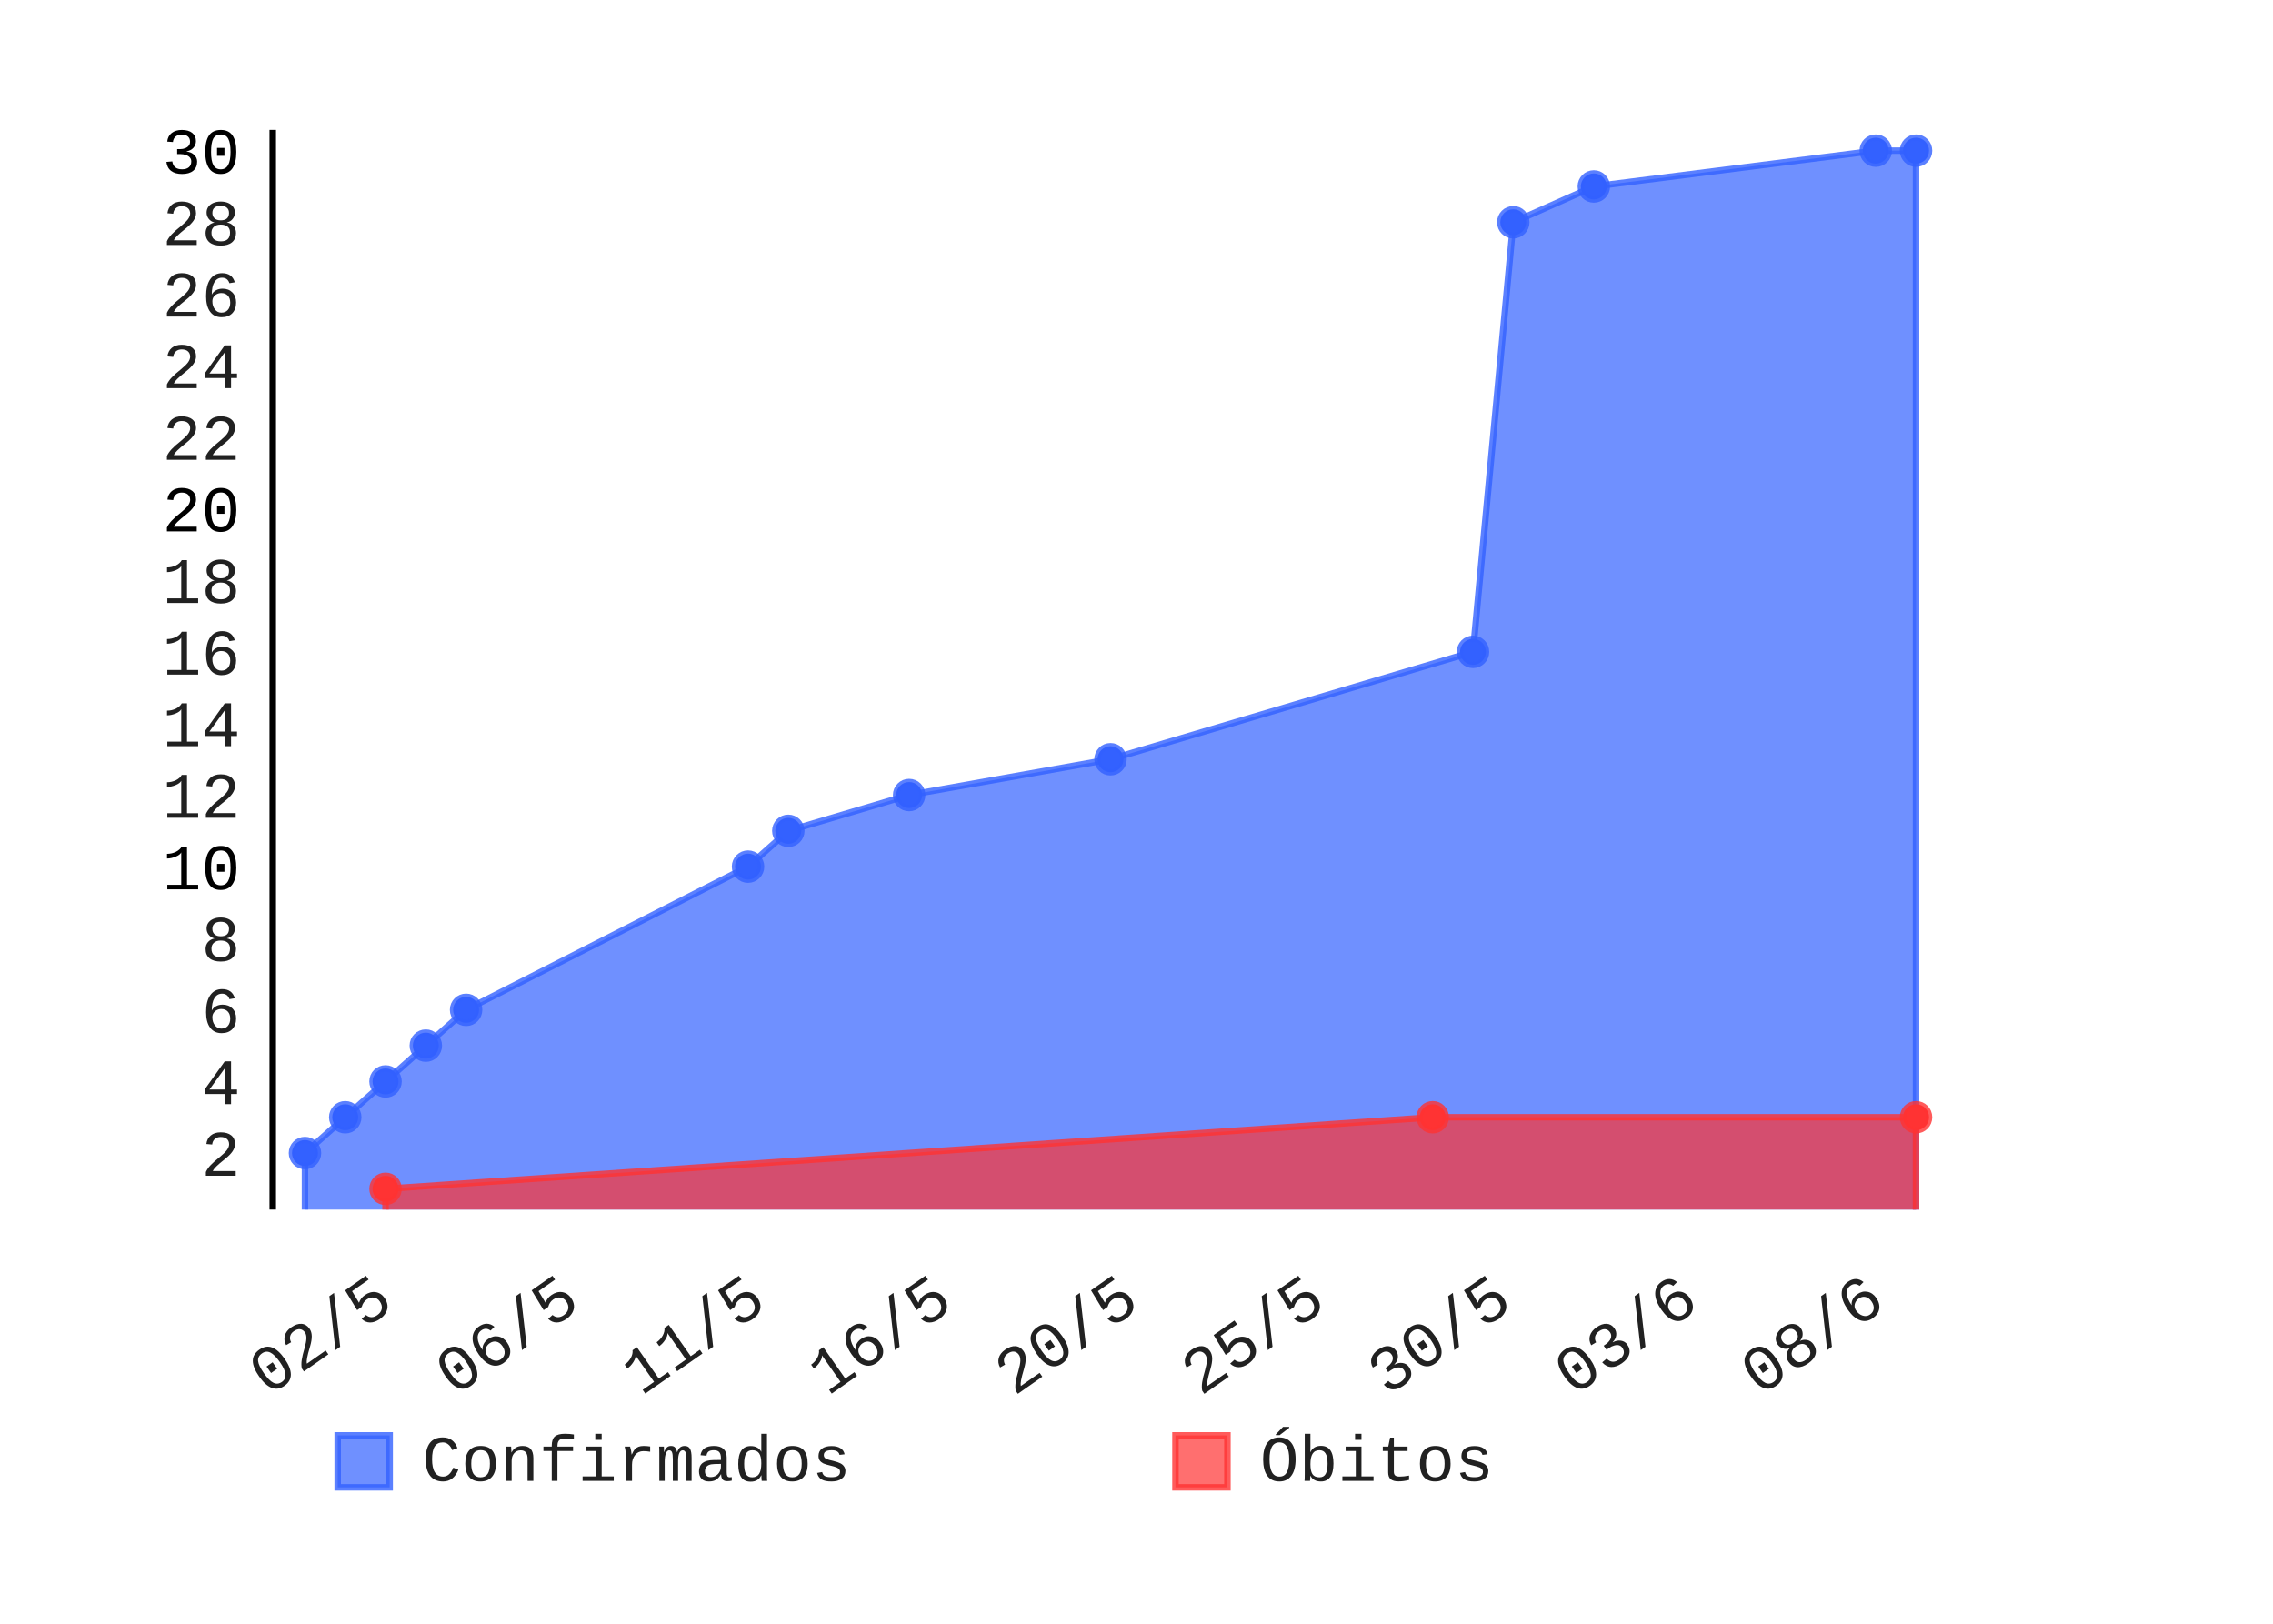
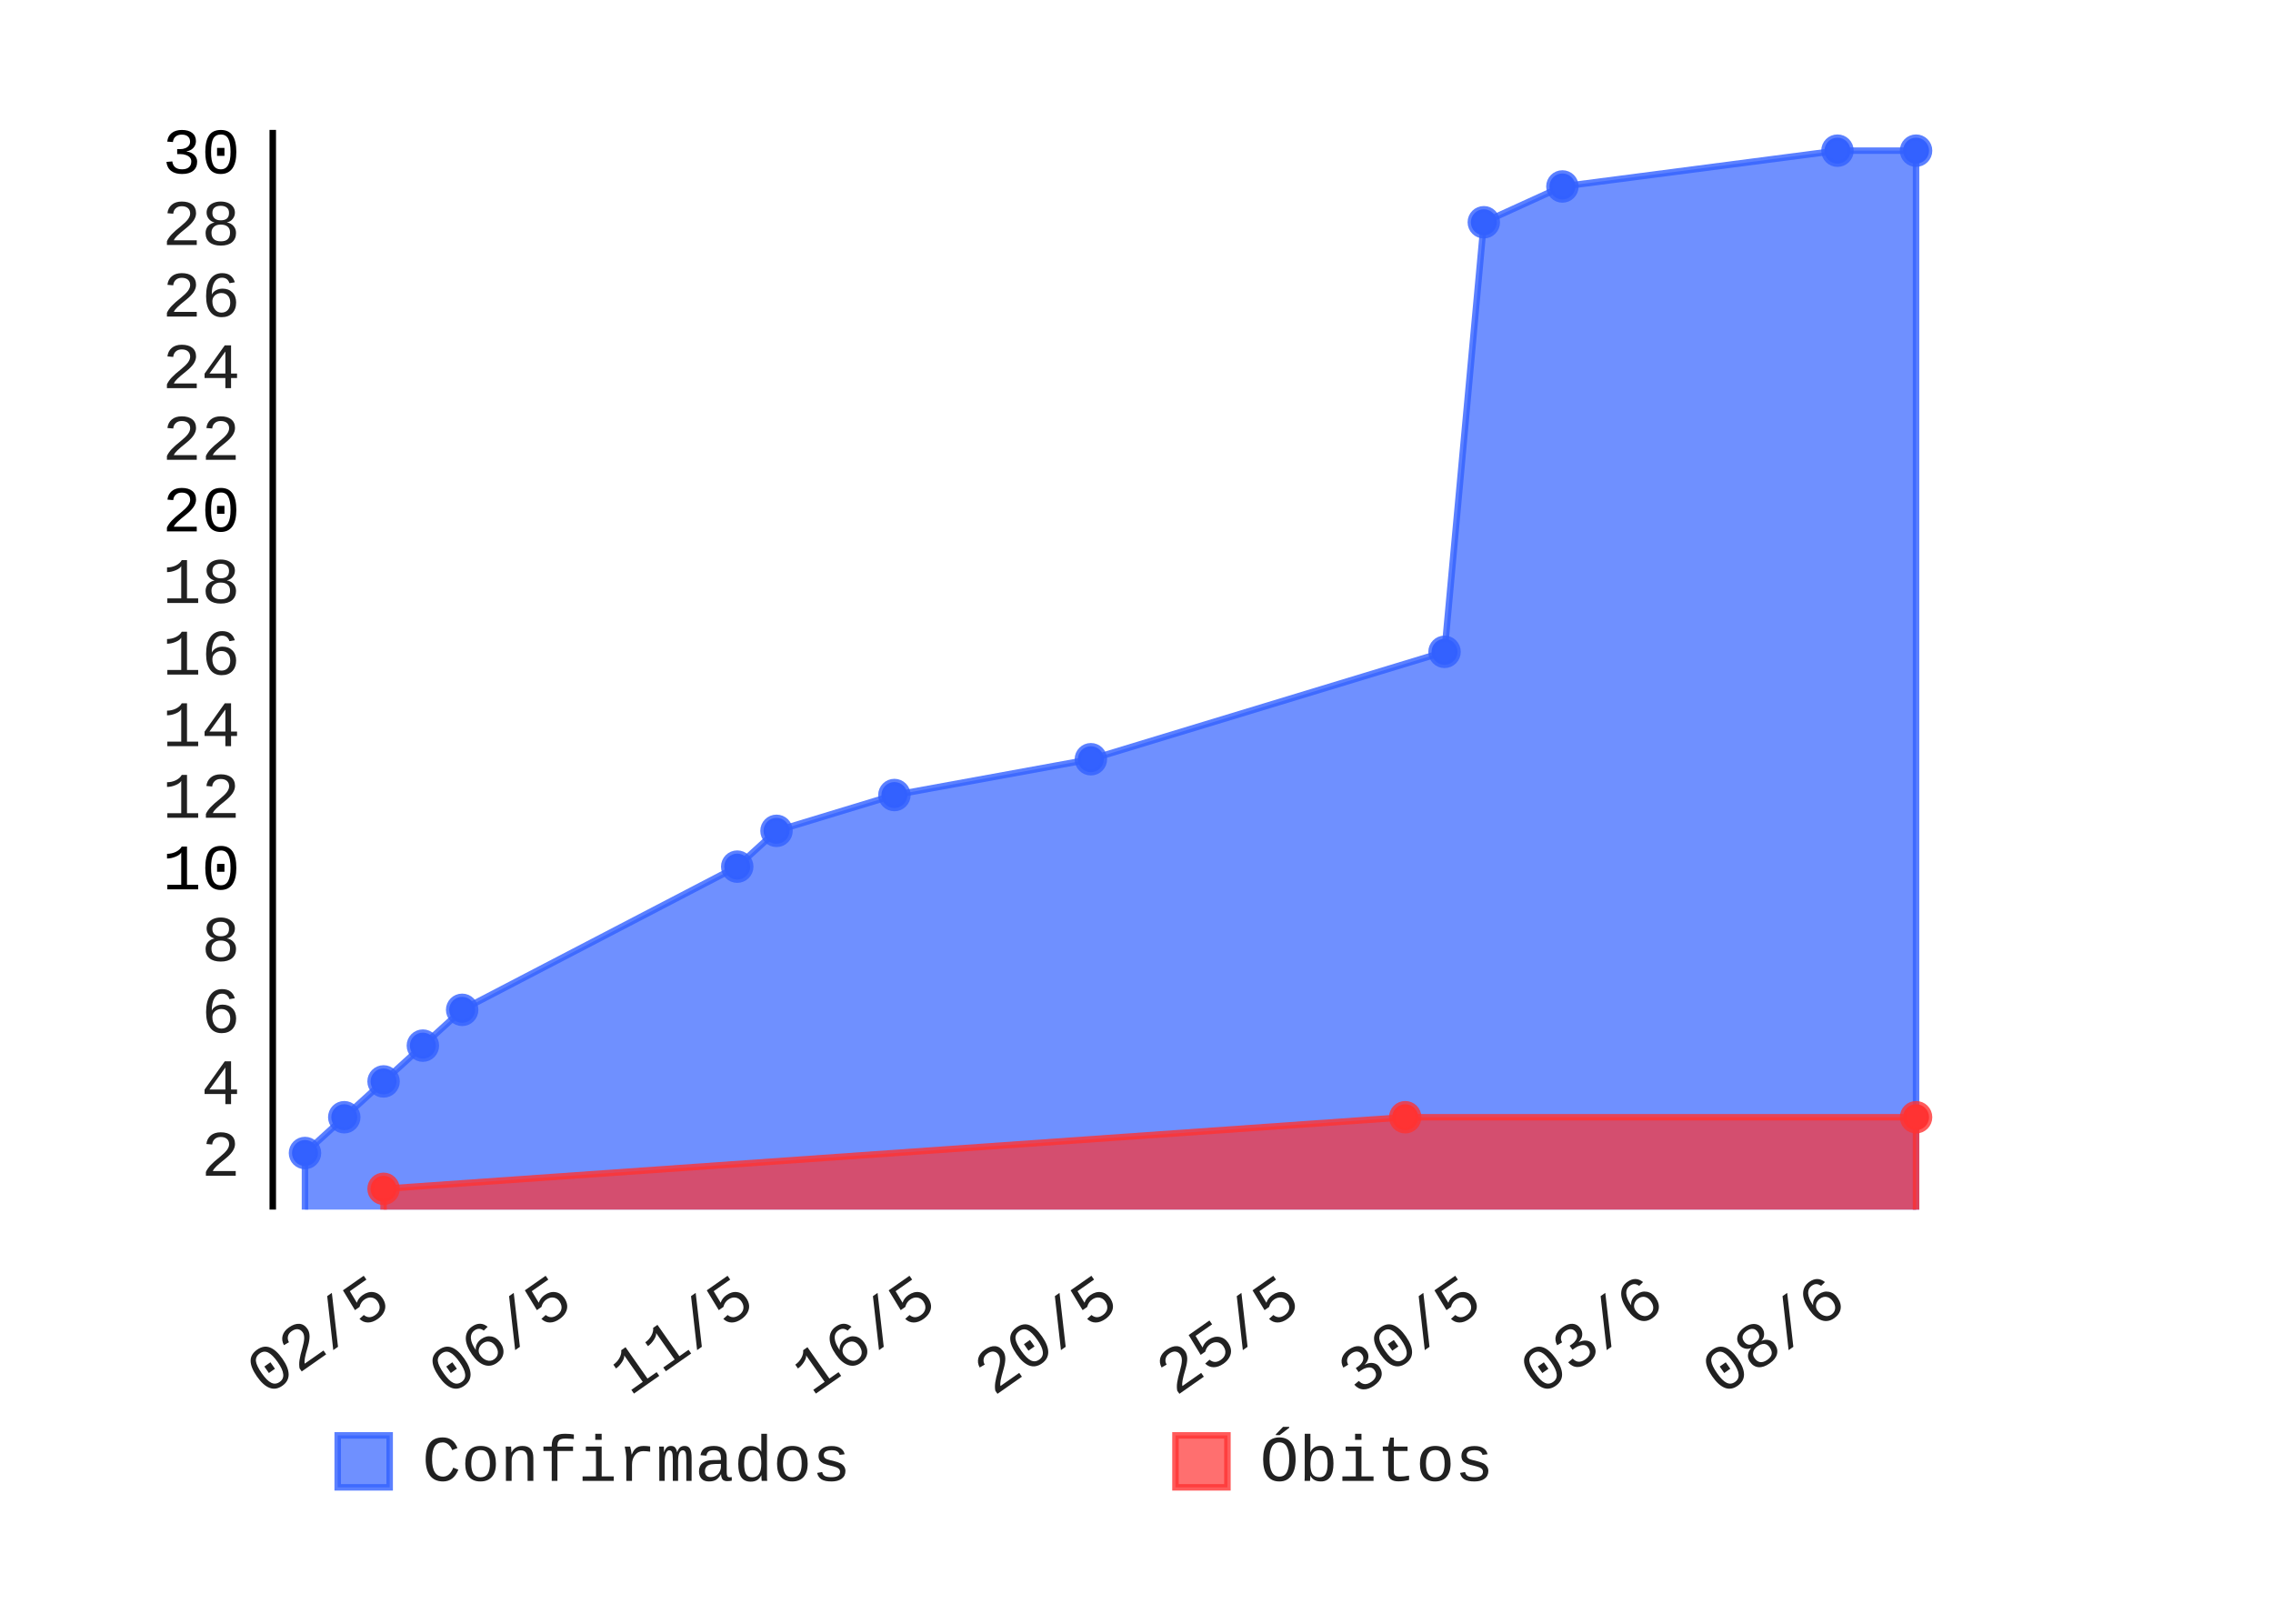
- <svg xmlns="http://www.w3.org/2000/svg" class="pygal-chart" height="250" id="chart-17d3c557-07e9-4d66-9c7d-c01f405b47fc" viewBox="0 0 350 250" width="350">
+ <svg xmlns="http://www.w3.org/2000/svg" class="pygal-chart" height="250" id="chart-ba88add7-b3d3-4a0e-ac98-edfe549c26e5" viewBox="0 0 350 250" width="350">
  <defs>
-     <style type="text/css">#chart-17d3c557-07e9-4d66-9c7d-c01f405b47fc{-webkit-user-select:none;-webkit-font-smoothing:antialiased;font-family:Consolas,"Liberation Mono",Menlo,Courier,monospace}#chart-17d3c557-07e9-4d66-9c7d-c01f405b47fc .title{font-family:Consolas,"Liberation Mono",Menlo,Courier,monospace;font-size:8px}#chart-17d3c557-07e9-4d66-9c7d-c01f405b47fc .legends .legend text{font-family:Consolas,"Liberation Mono",Menlo,Courier,monospace;font-size:10px}#chart-17d3c557-07e9-4d66-9c7d-c01f405b47fc .axis text{font-family:Consolas,"Liberation Mono",Menlo,Courier,monospace;font-size:10px}#chart-17d3c557-07e9-4d66-9c7d-c01f405b47fc .axis text.major{font-family:Consolas,"Liberation Mono",Menlo,Courier,monospace;font-size:10px}#chart-17d3c557-07e9-4d66-9c7d-c01f405b47fc .text-overlay text.value{font-family:Consolas,"Liberation Mono",Menlo,Courier,monospace;font-size:16px}#chart-17d3c557-07e9-4d66-9c7d-c01f405b47fc .text-overlay text.label{font-family:Consolas,"Liberation Mono",Menlo,Courier,monospace;font-size:10px}#chart-17d3c557-07e9-4d66-9c7d-c01f405b47fc .tooltip{font-family:Consolas,"Liberation Mono",Menlo,Courier,monospace;font-size:12px}#chart-17d3c557-07e9-4d66-9c7d-c01f405b47fc text.no_data{font-family:Consolas,"Liberation Mono",Menlo,Courier,monospace;font-size:64px}
- #chart-17d3c557-07e9-4d66-9c7d-c01f405b47fc{background-color:transparent}#chart-17d3c557-07e9-4d66-9c7d-c01f405b47fc path,#chart-17d3c557-07e9-4d66-9c7d-c01f405b47fc line,#chart-17d3c557-07e9-4d66-9c7d-c01f405b47fc rect,#chart-17d3c557-07e9-4d66-9c7d-c01f405b47fc circle{-webkit-transition:150ms;-moz-transition:150ms;transition:150ms}#chart-17d3c557-07e9-4d66-9c7d-c01f405b47fc .graph &gt; .background{fill:transparent}#chart-17d3c557-07e9-4d66-9c7d-c01f405b47fc .plot &gt; .background{fill:rgba(255,255,255,1)}#chart-17d3c557-07e9-4d66-9c7d-c01f405b47fc .graph{fill:rgba(0,0,0,.87)}#chart-17d3c557-07e9-4d66-9c7d-c01f405b47fc text.no_data{fill:rgba(0,0,0,1)}#chart-17d3c557-07e9-4d66-9c7d-c01f405b47fc .title{fill:rgba(0,0,0,1)}#chart-17d3c557-07e9-4d66-9c7d-c01f405b47fc .legends .legend text{fill:rgba(0,0,0,.87)}#chart-17d3c557-07e9-4d66-9c7d-c01f405b47fc .legends .legend:hover text{fill:rgba(0,0,0,1)}#chart-17d3c557-07e9-4d66-9c7d-c01f405b47fc .axis .line{stroke:rgba(0,0,0,1)}#chart-17d3c557-07e9-4d66-9c7d-c01f405b47fc .axis .guide.line{stroke:rgba(0,0,0,.54)}#chart-17d3c557-07e9-4d66-9c7d-c01f405b47fc .axis .major.line{stroke:rgba(0,0,0,.87)}#chart-17d3c557-07e9-4d66-9c7d-c01f405b47fc .axis text.major{fill:rgba(0,0,0,1)}#chart-17d3c557-07e9-4d66-9c7d-c01f405b47fc .axis.y .guides:hover .guide.line,#chart-17d3c557-07e9-4d66-9c7d-c01f405b47fc .line-graph .axis.x .guides:hover .guide.line,#chart-17d3c557-07e9-4d66-9c7d-c01f405b47fc .stackedline-graph .axis.x .guides:hover .guide.line,#chart-17d3c557-07e9-4d66-9c7d-c01f405b47fc .xy-graph .axis.x .guides:hover .guide.line{stroke:rgba(0,0,0,1)}#chart-17d3c557-07e9-4d66-9c7d-c01f405b47fc .axis .guides:hover text{fill:rgba(0,0,0,1)}#chart-17d3c557-07e9-4d66-9c7d-c01f405b47fc .reactive{fill-opacity:.7;stroke-opacity:.8}#chart-17d3c557-07e9-4d66-9c7d-c01f405b47fc .ci{stroke:rgba(0,0,0,.87)}#chart-17d3c557-07e9-4d66-9c7d-c01f405b47fc .reactive.active,#chart-17d3c557-07e9-4d66-9c7d-c01f405b47fc .active .reactive{fill-opacity:.8;stroke-opacity:.9;stroke-width:4}#chart-17d3c557-07e9-4d66-9c7d-c01f405b47fc .ci .reactive.active{stroke-width:1.5}#chart-17d3c557-07e9-4d66-9c7d-c01f405b47fc .series text{fill:rgba(0,0,0,1)}#chart-17d3c557-07e9-4d66-9c7d-c01f405b47fc .tooltip rect{fill:rgba(255,255,255,1);stroke:rgba(0,0,0,1);-webkit-transition:opacity 150ms;-moz-transition:opacity 150ms;transition:opacity 150ms}#chart-17d3c557-07e9-4d66-9c7d-c01f405b47fc .tooltip .label{fill:rgba(0,0,0,.87)}#chart-17d3c557-07e9-4d66-9c7d-c01f405b47fc .tooltip .label{fill:rgba(0,0,0,.87)}#chart-17d3c557-07e9-4d66-9c7d-c01f405b47fc .tooltip .legend{font-size:.8em;fill:rgba(0,0,0,.54)}#chart-17d3c557-07e9-4d66-9c7d-c01f405b47fc .tooltip .x_label{font-size:.6em;fill:rgba(0,0,0,1)}#chart-17d3c557-07e9-4d66-9c7d-c01f405b47fc .tooltip .xlink{font-size:.5em;text-decoration:underline}#chart-17d3c557-07e9-4d66-9c7d-c01f405b47fc .tooltip .value{font-size:1.5em}#chart-17d3c557-07e9-4d66-9c7d-c01f405b47fc .bound{font-size:.5em}#chart-17d3c557-07e9-4d66-9c7d-c01f405b47fc .max-value{font-size:.75em;fill:rgba(0,0,0,.54)}#chart-17d3c557-07e9-4d66-9c7d-c01f405b47fc .map-element{fill:rgba(255,255,255,1);stroke:rgba(0,0,0,.54) !important}#chart-17d3c557-07e9-4d66-9c7d-c01f405b47fc .map-element .reactive{fill-opacity:inherit;stroke-opacity:inherit}#chart-17d3c557-07e9-4d66-9c7d-c01f405b47fc .color-0,#chart-17d3c557-07e9-4d66-9c7d-c01f405b47fc .color-0 a:visited{stroke:#3361FF;fill:#3361FF}#chart-17d3c557-07e9-4d66-9c7d-c01f405b47fc .color-1,#chart-17d3c557-07e9-4d66-9c7d-c01f405b47fc .color-1 a:visited{stroke:#FF3333;fill:#FF3333}#chart-17d3c557-07e9-4d66-9c7d-c01f405b47fc .text-overlay .color-0 text{fill:black}#chart-17d3c557-07e9-4d66-9c7d-c01f405b47fc .text-overlay .color-1 text{fill:black}
- #chart-17d3c557-07e9-4d66-9c7d-c01f405b47fc text.no_data{text-anchor:middle}#chart-17d3c557-07e9-4d66-9c7d-c01f405b47fc .guide.line{fill:none}#chart-17d3c557-07e9-4d66-9c7d-c01f405b47fc .centered{text-anchor:middle}#chart-17d3c557-07e9-4d66-9c7d-c01f405b47fc .title{text-anchor:middle}#chart-17d3c557-07e9-4d66-9c7d-c01f405b47fc .legends .legend text{fill-opacity:1}#chart-17d3c557-07e9-4d66-9c7d-c01f405b47fc .axis.x text{text-anchor:middle}#chart-17d3c557-07e9-4d66-9c7d-c01f405b47fc .axis.x:not(.web) text[transform]{text-anchor:start}#chart-17d3c557-07e9-4d66-9c7d-c01f405b47fc .axis.x:not(.web) text[transform].backwards{text-anchor:end}#chart-17d3c557-07e9-4d66-9c7d-c01f405b47fc .axis.y text{text-anchor:end}#chart-17d3c557-07e9-4d66-9c7d-c01f405b47fc .axis.y text[transform].backwards{text-anchor:start}#chart-17d3c557-07e9-4d66-9c7d-c01f405b47fc .axis.y2 text{text-anchor:start}#chart-17d3c557-07e9-4d66-9c7d-c01f405b47fc .axis.y2 text[transform].backwards{text-anchor:end}#chart-17d3c557-07e9-4d66-9c7d-c01f405b47fc .axis .guide.line{stroke-dasharray:4,4}#chart-17d3c557-07e9-4d66-9c7d-c01f405b47fc .axis .major.guide.line{stroke-dasharray:6,6}#chart-17d3c557-07e9-4d66-9c7d-c01f405b47fc .horizontal .axis.y .guide.line,#chart-17d3c557-07e9-4d66-9c7d-c01f405b47fc .horizontal .axis.y2 .guide.line,#chart-17d3c557-07e9-4d66-9c7d-c01f405b47fc .vertical .axis.x .guide.line{opacity:0}#chart-17d3c557-07e9-4d66-9c7d-c01f405b47fc .horizontal .axis.always_show .guide.line,#chart-17d3c557-07e9-4d66-9c7d-c01f405b47fc .vertical .axis.always_show .guide.line{opacity:1 !important}#chart-17d3c557-07e9-4d66-9c7d-c01f405b47fc .axis.y .guides:hover .guide.line,#chart-17d3c557-07e9-4d66-9c7d-c01f405b47fc .axis.y2 .guides:hover .guide.line,#chart-17d3c557-07e9-4d66-9c7d-c01f405b47fc .axis.x .guides:hover .guide.line{opacity:1}#chart-17d3c557-07e9-4d66-9c7d-c01f405b47fc .axis .guides:hover text{opacity:1}#chart-17d3c557-07e9-4d66-9c7d-c01f405b47fc .nofill{fill:none}#chart-17d3c557-07e9-4d66-9c7d-c01f405b47fc .subtle-fill{fill-opacity:.2}#chart-17d3c557-07e9-4d66-9c7d-c01f405b47fc .dot{stroke-width:1px;fill-opacity:1}#chart-17d3c557-07e9-4d66-9c7d-c01f405b47fc .dot.active{stroke-width:5px}#chart-17d3c557-07e9-4d66-9c7d-c01f405b47fc .dot.negative{fill:transparent}#chart-17d3c557-07e9-4d66-9c7d-c01f405b47fc text,#chart-17d3c557-07e9-4d66-9c7d-c01f405b47fc tspan{stroke:none !important}#chart-17d3c557-07e9-4d66-9c7d-c01f405b47fc .series text.active{opacity:1}#chart-17d3c557-07e9-4d66-9c7d-c01f405b47fc .tooltip rect{fill-opacity:.95;stroke-width:.5}#chart-17d3c557-07e9-4d66-9c7d-c01f405b47fc .tooltip text{fill-opacity:1}#chart-17d3c557-07e9-4d66-9c7d-c01f405b47fc .showable{visibility:hidden}#chart-17d3c557-07e9-4d66-9c7d-c01f405b47fc .showable.shown{visibility:visible}#chart-17d3c557-07e9-4d66-9c7d-c01f405b47fc .gauge-background{fill:rgba(229,229,229,1);stroke:none}#chart-17d3c557-07e9-4d66-9c7d-c01f405b47fc .bg-lines{stroke:transparent;stroke-width:2px}</style>
+     <style type="text/css">#chart-ba88add7-b3d3-4a0e-ac98-edfe549c26e5{-webkit-user-select:none;-webkit-font-smoothing:antialiased;font-family:Consolas,"Liberation Mono",Menlo,Courier,monospace}#chart-ba88add7-b3d3-4a0e-ac98-edfe549c26e5 .title{font-family:Consolas,"Liberation Mono",Menlo,Courier,monospace;font-size:8px}#chart-ba88add7-b3d3-4a0e-ac98-edfe549c26e5 .legends .legend text{font-family:Consolas,"Liberation Mono",Menlo,Courier,monospace;font-size:10px}#chart-ba88add7-b3d3-4a0e-ac98-edfe549c26e5 .axis text{font-family:Consolas,"Liberation Mono",Menlo,Courier,monospace;font-size:10px}#chart-ba88add7-b3d3-4a0e-ac98-edfe549c26e5 .axis text.major{font-family:Consolas,"Liberation Mono",Menlo,Courier,monospace;font-size:10px}#chart-ba88add7-b3d3-4a0e-ac98-edfe549c26e5 .text-overlay text.value{font-family:Consolas,"Liberation Mono",Menlo,Courier,monospace;font-size:16px}#chart-ba88add7-b3d3-4a0e-ac98-edfe549c26e5 .text-overlay text.label{font-family:Consolas,"Liberation Mono",Menlo,Courier,monospace;font-size:10px}#chart-ba88add7-b3d3-4a0e-ac98-edfe549c26e5 .tooltip{font-family:Consolas,"Liberation Mono",Menlo,Courier,monospace;font-size:12px}#chart-ba88add7-b3d3-4a0e-ac98-edfe549c26e5 text.no_data{font-family:Consolas,"Liberation Mono",Menlo,Courier,monospace;font-size:64px}
+ #chart-ba88add7-b3d3-4a0e-ac98-edfe549c26e5{background-color:transparent}#chart-ba88add7-b3d3-4a0e-ac98-edfe549c26e5 path,#chart-ba88add7-b3d3-4a0e-ac98-edfe549c26e5 line,#chart-ba88add7-b3d3-4a0e-ac98-edfe549c26e5 rect,#chart-ba88add7-b3d3-4a0e-ac98-edfe549c26e5 circle{-webkit-transition:150ms;-moz-transition:150ms;transition:150ms}#chart-ba88add7-b3d3-4a0e-ac98-edfe549c26e5 .graph &gt; .background{fill:transparent}#chart-ba88add7-b3d3-4a0e-ac98-edfe549c26e5 .plot &gt; .background{fill:rgba(255,255,255,1)}#chart-ba88add7-b3d3-4a0e-ac98-edfe549c26e5 .graph{fill:rgba(0,0,0,.87)}#chart-ba88add7-b3d3-4a0e-ac98-edfe549c26e5 text.no_data{fill:rgba(0,0,0,1)}#chart-ba88add7-b3d3-4a0e-ac98-edfe549c26e5 .title{fill:rgba(0,0,0,1)}#chart-ba88add7-b3d3-4a0e-ac98-edfe549c26e5 .legends .legend text{fill:rgba(0,0,0,.87)}#chart-ba88add7-b3d3-4a0e-ac98-edfe549c26e5 .legends .legend:hover text{fill:rgba(0,0,0,1)}#chart-ba88add7-b3d3-4a0e-ac98-edfe549c26e5 .axis .line{stroke:rgba(0,0,0,1)}#chart-ba88add7-b3d3-4a0e-ac98-edfe549c26e5 .axis .guide.line{stroke:rgba(0,0,0,.54)}#chart-ba88add7-b3d3-4a0e-ac98-edfe549c26e5 .axis .major.line{stroke:rgba(0,0,0,.87)}#chart-ba88add7-b3d3-4a0e-ac98-edfe549c26e5 .axis text.major{fill:rgba(0,0,0,1)}#chart-ba88add7-b3d3-4a0e-ac98-edfe549c26e5 .axis.y .guides:hover .guide.line,#chart-ba88add7-b3d3-4a0e-ac98-edfe549c26e5 .line-graph .axis.x .guides:hover .guide.line,#chart-ba88add7-b3d3-4a0e-ac98-edfe549c26e5 .stackedline-graph .axis.x .guides:hover .guide.line,#chart-ba88add7-b3d3-4a0e-ac98-edfe549c26e5 .xy-graph .axis.x .guides:hover .guide.line{stroke:rgba(0,0,0,1)}#chart-ba88add7-b3d3-4a0e-ac98-edfe549c26e5 .axis .guides:hover text{fill:rgba(0,0,0,1)}#chart-ba88add7-b3d3-4a0e-ac98-edfe549c26e5 .reactive{fill-opacity:.7;stroke-opacity:.8}#chart-ba88add7-b3d3-4a0e-ac98-edfe549c26e5 .ci{stroke:rgba(0,0,0,.87)}#chart-ba88add7-b3d3-4a0e-ac98-edfe549c26e5 .reactive.active,#chart-ba88add7-b3d3-4a0e-ac98-edfe549c26e5 .active .reactive{fill-opacity:.8;stroke-opacity:.9;stroke-width:4}#chart-ba88add7-b3d3-4a0e-ac98-edfe549c26e5 .ci .reactive.active{stroke-width:1.5}#chart-ba88add7-b3d3-4a0e-ac98-edfe549c26e5 .series text{fill:rgba(0,0,0,1)}#chart-ba88add7-b3d3-4a0e-ac98-edfe549c26e5 .tooltip rect{fill:rgba(255,255,255,1);stroke:rgba(0,0,0,1);-webkit-transition:opacity 150ms;-moz-transition:opacity 150ms;transition:opacity 150ms}#chart-ba88add7-b3d3-4a0e-ac98-edfe549c26e5 .tooltip .label{fill:rgba(0,0,0,.87)}#chart-ba88add7-b3d3-4a0e-ac98-edfe549c26e5 .tooltip .label{fill:rgba(0,0,0,.87)}#chart-ba88add7-b3d3-4a0e-ac98-edfe549c26e5 .tooltip .legend{font-size:.8em;fill:rgba(0,0,0,.54)}#chart-ba88add7-b3d3-4a0e-ac98-edfe549c26e5 .tooltip .x_label{font-size:.6em;fill:rgba(0,0,0,1)}#chart-ba88add7-b3d3-4a0e-ac98-edfe549c26e5 .tooltip .xlink{font-size:.5em;text-decoration:underline}#chart-ba88add7-b3d3-4a0e-ac98-edfe549c26e5 .tooltip .value{font-size:1.5em}#chart-ba88add7-b3d3-4a0e-ac98-edfe549c26e5 .bound{font-size:.5em}#chart-ba88add7-b3d3-4a0e-ac98-edfe549c26e5 .max-value{font-size:.75em;fill:rgba(0,0,0,.54)}#chart-ba88add7-b3d3-4a0e-ac98-edfe549c26e5 .map-element{fill:rgba(255,255,255,1);stroke:rgba(0,0,0,.54) !important}#chart-ba88add7-b3d3-4a0e-ac98-edfe549c26e5 .map-element .reactive{fill-opacity:inherit;stroke-opacity:inherit}#chart-ba88add7-b3d3-4a0e-ac98-edfe549c26e5 .color-0,#chart-ba88add7-b3d3-4a0e-ac98-edfe549c26e5 .color-0 a:visited{stroke:#3361FF;fill:#3361FF}#chart-ba88add7-b3d3-4a0e-ac98-edfe549c26e5 .color-1,#chart-ba88add7-b3d3-4a0e-ac98-edfe549c26e5 .color-1 a:visited{stroke:#FF3333;fill:#FF3333}#chart-ba88add7-b3d3-4a0e-ac98-edfe549c26e5 .text-overlay .color-0 text{fill:black}#chart-ba88add7-b3d3-4a0e-ac98-edfe549c26e5 .text-overlay .color-1 text{fill:black}
+ #chart-ba88add7-b3d3-4a0e-ac98-edfe549c26e5 text.no_data{text-anchor:middle}#chart-ba88add7-b3d3-4a0e-ac98-edfe549c26e5 .guide.line{fill:none}#chart-ba88add7-b3d3-4a0e-ac98-edfe549c26e5 .centered{text-anchor:middle}#chart-ba88add7-b3d3-4a0e-ac98-edfe549c26e5 .title{text-anchor:middle}#chart-ba88add7-b3d3-4a0e-ac98-edfe549c26e5 .legends .legend text{fill-opacity:1}#chart-ba88add7-b3d3-4a0e-ac98-edfe549c26e5 .axis.x text{text-anchor:middle}#chart-ba88add7-b3d3-4a0e-ac98-edfe549c26e5 .axis.x:not(.web) text[transform]{text-anchor:start}#chart-ba88add7-b3d3-4a0e-ac98-edfe549c26e5 .axis.x:not(.web) text[transform].backwards{text-anchor:end}#chart-ba88add7-b3d3-4a0e-ac98-edfe549c26e5 .axis.y text{text-anchor:end}#chart-ba88add7-b3d3-4a0e-ac98-edfe549c26e5 .axis.y text[transform].backwards{text-anchor:start}#chart-ba88add7-b3d3-4a0e-ac98-edfe549c26e5 .axis.y2 text{text-anchor:start}#chart-ba88add7-b3d3-4a0e-ac98-edfe549c26e5 .axis.y2 text[transform].backwards{text-anchor:end}#chart-ba88add7-b3d3-4a0e-ac98-edfe549c26e5 .axis .guide.line{stroke-dasharray:4,4}#chart-ba88add7-b3d3-4a0e-ac98-edfe549c26e5 .axis .major.guide.line{stroke-dasharray:6,6}#chart-ba88add7-b3d3-4a0e-ac98-edfe549c26e5 .horizontal .axis.y .guide.line,#chart-ba88add7-b3d3-4a0e-ac98-edfe549c26e5 .horizontal .axis.y2 .guide.line,#chart-ba88add7-b3d3-4a0e-ac98-edfe549c26e5 .vertical .axis.x .guide.line{opacity:0}#chart-ba88add7-b3d3-4a0e-ac98-edfe549c26e5 .horizontal .axis.always_show .guide.line,#chart-ba88add7-b3d3-4a0e-ac98-edfe549c26e5 .vertical .axis.always_show .guide.line{opacity:1 !important}#chart-ba88add7-b3d3-4a0e-ac98-edfe549c26e5 .axis.y .guides:hover .guide.line,#chart-ba88add7-b3d3-4a0e-ac98-edfe549c26e5 .axis.y2 .guides:hover .guide.line,#chart-ba88add7-b3d3-4a0e-ac98-edfe549c26e5 .axis.x .guides:hover .guide.line{opacity:1}#chart-ba88add7-b3d3-4a0e-ac98-edfe549c26e5 .axis .guides:hover text{opacity:1}#chart-ba88add7-b3d3-4a0e-ac98-edfe549c26e5 .nofill{fill:none}#chart-ba88add7-b3d3-4a0e-ac98-edfe549c26e5 .subtle-fill{fill-opacity:.2}#chart-ba88add7-b3d3-4a0e-ac98-edfe549c26e5 .dot{stroke-width:1px;fill-opacity:1}#chart-ba88add7-b3d3-4a0e-ac98-edfe549c26e5 .dot.active{stroke-width:5px}#chart-ba88add7-b3d3-4a0e-ac98-edfe549c26e5 .dot.negative{fill:transparent}#chart-ba88add7-b3d3-4a0e-ac98-edfe549c26e5 text,#chart-ba88add7-b3d3-4a0e-ac98-edfe549c26e5 tspan{stroke:none !important}#chart-ba88add7-b3d3-4a0e-ac98-edfe549c26e5 .series text.active{opacity:1}#chart-ba88add7-b3d3-4a0e-ac98-edfe549c26e5 .tooltip rect{fill-opacity:.95;stroke-width:.5}#chart-ba88add7-b3d3-4a0e-ac98-edfe549c26e5 .tooltip text{fill-opacity:1}#chart-ba88add7-b3d3-4a0e-ac98-edfe549c26e5 .showable{visibility:hidden}#chart-ba88add7-b3d3-4a0e-ac98-edfe549c26e5 .showable.shown{visibility:visible}#chart-ba88add7-b3d3-4a0e-ac98-edfe549c26e5 .gauge-background{fill:rgba(229,229,229,1);stroke:none}#chart-ba88add7-b3d3-4a0e-ac98-edfe549c26e5 .bg-lines{stroke:transparent;stroke-width:2px}</style>
  </defs>
  <g class="graph datetimeline-graph vertical">
    <rect class="background" height="250" width="350" x="0" y="0" />
    <g class="plot" transform="translate(42, 20)">
      <rect class="background" height="166.234" width="258.0" x="0" y="0" />
      <g class="axis y">
        <g class="guides">
          <text class="" x="-5" y="161.026">2</text>
        </g>
        <g class="guides">
          <text class="" x="-5" y="150.002">4</text>
        </g>
        <g class="guides">
          <text class="" x="-5" y="138.979">6</text>
        </g>
        <g class="guides">
          <text class="" x="-5" y="127.955">8</text>
        </g>
        <g class="guides">
          <text class="major" x="-5" y="116.932">10</text>
        </g>
        <g class="guides">
          <text class="" x="-5" y="105.908">12</text>
        </g>
        <g class="guides">
          <text class="" x="-5" y="94.885">14</text>
        </g>
        <g class="guides">
          <text class="" x="-5" y="83.861">16</text>
        </g>
        <g class="guides">
          <text class="" x="-5" y="72.838">18</text>
        </g>
        <g class="guides">
          <text class="major" x="-5" y="61.814">20</text>
        </g>
        <g class="guides">
          <text class="" x="-5" y="50.791">22</text>
        </g>
        <g class="guides">
          <text class="" x="-5" y="39.767">24</text>
        </g>
        <g class="guides">
          <text class="" x="-5" y="28.744">26</text>
        </g>
        <g class="guides">
          <text class="" x="-5" y="17.72">28</text>
        </g>
        <g class="guides">
          <text class="major" x="-5" y="6.697">30</text>
        </g>
      </g>
      <g class="axis x">
        <path class="line" d="M0 0 v166.234" />
        <g class="guides">
-           <path class="guide line" d="M18.973 0 v166.234" />
-           <text class="backwards" transform="rotate(325 18.97329 181.2342)" x="18.973" y="181.234">02/5</text>
+           <path class="guide line" d="M18.632 0 v166.234" />
+           <text class="backwards" transform="rotate(325 18.63154 181.2342)" x="18.632" y="181.234">02/5</text>
        </g>
        <g class="guides">
-           <path class="guide line" d="M47.686 0 v166.234" />
-           <text class="backwards" transform="rotate(325 47.6859 181.2342)" x="47.686" y="181.234">06/5</text>
+           <path class="guide line" d="M46.644 0 v166.234" />
+           <text class="backwards" transform="rotate(325 46.64384 181.2342)" x="46.644" y="181.234">06/5</text>
        </g>
        <g class="guides">
-           <path class="guide line" d="M76.399 0 v166.234" />
-           <text class="backwards" transform="rotate(325 76.3985 181.2342)" x="76.399" y="181.234">11/5</text>
+           <path class="guide line" d="M74.656 0 v166.234" />
+           <text class="backwards" transform="rotate(325 74.65614 181.2342)" x="74.656" y="181.234">11/5</text>
        </g>
        <g class="guides">
-           <path class="guide line" d="M105.111 0 v166.234" />
-           <text class="backwards" transform="rotate(325 105.1111 181.2342)" x="105.111" y="181.234">16/5</text>
+           <path class="guide line" d="M102.668 0 v166.234" />
+           <text class="backwards" transform="rotate(325 102.6684 181.2342)" x="102.668" y="181.234">16/5</text>
        </g>
        <g class="guides">
-           <path class="guide line" d="M133.824 0 v166.234" />
-           <text class="backwards" transform="rotate(325 133.8237 181.2342)" x="133.824" y="181.234">20/5</text>
+           <path class="guide line" d="M130.681 0 v166.234" />
+           <text class="backwards" transform="rotate(325 130.6807 181.2342)" x="130.681" y="181.234">20/5</text>
        </g>
        <g class="guides">
-           <path class="guide line" d="M162.536 0 v166.234" />
-           <text class="backwards" transform="rotate(325 162.5363 181.2342)" x="162.536" y="181.234">25/5</text>
+           <path class="guide line" d="M158.693 0 v166.234" />
+           <text class="backwards" transform="rotate(325 158.693 181.2342)" x="158.693" y="181.234">25/5</text>
        </g>
        <g class="guides">
-           <path class="guide line" d="M191.249 0 v166.234" />
-           <text class="backwards" transform="rotate(325 191.2489 181.2342)" x="191.249" y="181.234">30/5</text>
+           <path class="guide line" d="M186.705 0 v166.234" />
+           <text class="backwards" transform="rotate(325 186.7053 181.2342)" x="186.705" y="181.234">30/5</text>
        </g>
        <g class="guides">
-           <path class="guide line" d="M219.962 0 v166.234" />
-           <text class="backwards" transform="rotate(325 219.9615 181.2342)" x="219.962" y="181.234">03/6</text>
+           <path class="guide line" d="M214.718 0 v166.234" />
+           <text class="backwards" transform="rotate(325 214.7176 181.2342)" x="214.718" y="181.234">03/6</text>
        </g>
        <g class="guides">
-           <path class="guide line" d="M248.674 0 v166.234" />
-           <text class="backwards" transform="rotate(325 248.6741 181.2342)" x="248.674" y="181.234">08/6</text>
+           <path class="guide line" d="M242.73 0 v166.234" />
+           <text class="backwards" transform="rotate(325 242.7299 181.2342)" x="242.73" y="181.234">08/6</text>
        </g>
      </g>
      <g class="series serie-0 color-0">
-         <path class="line reactive" d="M4.962 166.234 L4.962 157.526 11.163 152.014 17.365 146.502 23.567 140.99 29.769 135.479 73.183 113.432 79.385 107.92 97.99 102.408 129 96.896 184.817 80.361 191.019 14.22 203.423 8.709 246.837 3.197 253.038 3.197 253.038 166.234" />
+         <path class="line reactive" d="M4.962 166.234 L4.962 157.526 11.012 152.014 17.063 146.502 23.114 140.99 29.164 135.479 71.519 113.432 77.569 107.92 95.721 102.408 125.975 96.896 180.431 80.361 186.481 14.22 198.583 8.709 240.937 3.197 253.038 3.197 253.038 166.234" />
      </g>
      <g class="series serie-1 color-1">
-         <path class="line reactive" d="M17.365 166.234 L17.365 163.037 178.615 152.014 253.038 152.014 253.038 166.234" />
+         <path class="line reactive" d="M17.063 166.234 L17.063 163.037 174.38 152.014 253.038 152.014 253.038 166.234" />
      </g>
    </g>
    <g class="titles" />
    <g class="plot overlay" transform="translate(42, 20)">
      <g class="series serie-0 color-0">
        <g class="dots">
          <circle class="dot reactive tooltip-trigger" cx="4.962" cy="157.526" r="2" />
        </g>
        <g class="dots">
-           <circle class="dot reactive tooltip-trigger" cx="11.163" cy="152.014" r="2" />
+           <circle class="dot reactive tooltip-trigger" cx="11.012" cy="152.014" r="2" />
        </g>
        <g class="dots">
-           <circle class="dot reactive tooltip-trigger" cx="17.365" cy="146.502" r="2" />
+           <circle class="dot reactive tooltip-trigger" cx="17.063" cy="146.502" r="2" />
        </g>
        <g class="dots">
-           <circle class="dot reactive tooltip-trigger" cx="23.567" cy="140.99" r="2" />
+           <circle class="dot reactive tooltip-trigger" cx="23.114" cy="140.99" r="2" />
        </g>
        <g class="dots">
-           <circle class="dot reactive tooltip-trigger" cx="29.769" cy="135.479" r="2" />
+           <circle class="dot reactive tooltip-trigger" cx="29.164" cy="135.479" r="2" />
        </g>
        <g class="dots">
-           <circle class="dot reactive tooltip-trigger" cx="73.183" cy="113.432" r="2" />
+           <circle class="dot reactive tooltip-trigger" cx="71.519" cy="113.432" r="2" />
        </g>
        <g class="dots">
-           <circle class="dot reactive tooltip-trigger" cx="79.385" cy="107.92" r="2" />
+           <circle class="dot reactive tooltip-trigger" cx="77.569" cy="107.92" r="2" />
        </g>
        <g class="dots">
-           <circle class="dot reactive tooltip-trigger" cx="97.99" cy="102.408" r="2" />
+           <circle class="dot reactive tooltip-trigger" cx="95.721" cy="102.408" r="2" />
        </g>
        <g class="dots">
-           <circle class="dot reactive tooltip-trigger" cx="129.0" cy="96.896" r="2" />
+           <circle class="dot reactive tooltip-trigger" cx="125.975" cy="96.896" r="2" />
        </g>
        <g class="dots">
-           <circle class="dot reactive tooltip-trigger" cx="184.817" cy="80.361" r="2" />
+           <circle class="dot reactive tooltip-trigger" cx="180.431" cy="80.361" r="2" />
        </g>
        <g class="dots">
-           <circle class="dot reactive tooltip-trigger" cx="191.019" cy="14.22" r="2" />
+           <circle class="dot reactive tooltip-trigger" cx="186.481" cy="14.22" r="2" />
        </g>
        <g class="dots">
-           <circle class="dot reactive tooltip-trigger" cx="203.423" cy="8.709" r="2" />
+           <circle class="dot reactive tooltip-trigger" cx="198.583" cy="8.709" r="2" />
        </g>
        <g class="dots">
-           <circle class="dot reactive tooltip-trigger" cx="246.837" cy="3.197" r="2" />
+           <circle class="dot reactive tooltip-trigger" cx="240.937" cy="3.197" r="2" />
        </g>
        <g class="dots">
          <circle class="dot reactive tooltip-trigger" cx="253.038" cy="3.197" r="2" />
        </g>
      </g>
      <g class="series serie-1 color-1">
        <g class="dots">
-           <circle class="dot reactive tooltip-trigger" cx="17.365" cy="163.037" r="2" />
+           <circle class="dot reactive tooltip-trigger" cx="17.063" cy="163.037" r="2" />
        </g>
        <g class="dots">
-           <circle class="dot reactive tooltip-trigger" cx="178.615" cy="152.014" r="2" />
+           <circle class="dot reactive tooltip-trigger" cx="174.38" cy="152.014" r="2" />
        </g>
        <g class="dots">
          <circle class="dot reactive tooltip-trigger" cx="253.038" cy="152.014" r="2" />
        </g>
      </g>
    </g>
    <g class="plot text-overlay" transform="translate(42, 20)">
      <g class="series serie-0 color-0" />
      <g class="series serie-1 color-1" />
    </g>
    <g class="plot tooltip-overlay" transform="translate(42, 20)">
      <g class="tooltip" style="opacity: 0" transform="translate(0 0)">
        <rect class="tooltip-box" height="0" rx="10" ry="10" width="0" />
        <g class="text" />
      </g>
    </g>
    <g class="legends" transform="translate(52, 220)">
      <g class="legend reactive activate-serie" id="activate-serie-0">
        <rect class="color-0 reactive" height="8" width="8" x="0.0" y="1.0" />
        <text x="13.0" y="8.0">Confirmados</text>
      </g>
      <g class="legend reactive activate-serie" id="activate-serie-1">
        <rect class="color-1 reactive" height="8" width="8" x="129.0" y="1.0" />
        <text x="142.0" y="8.0">Óbitos</text>
      </g>
    </g>
  </g>
</svg>
